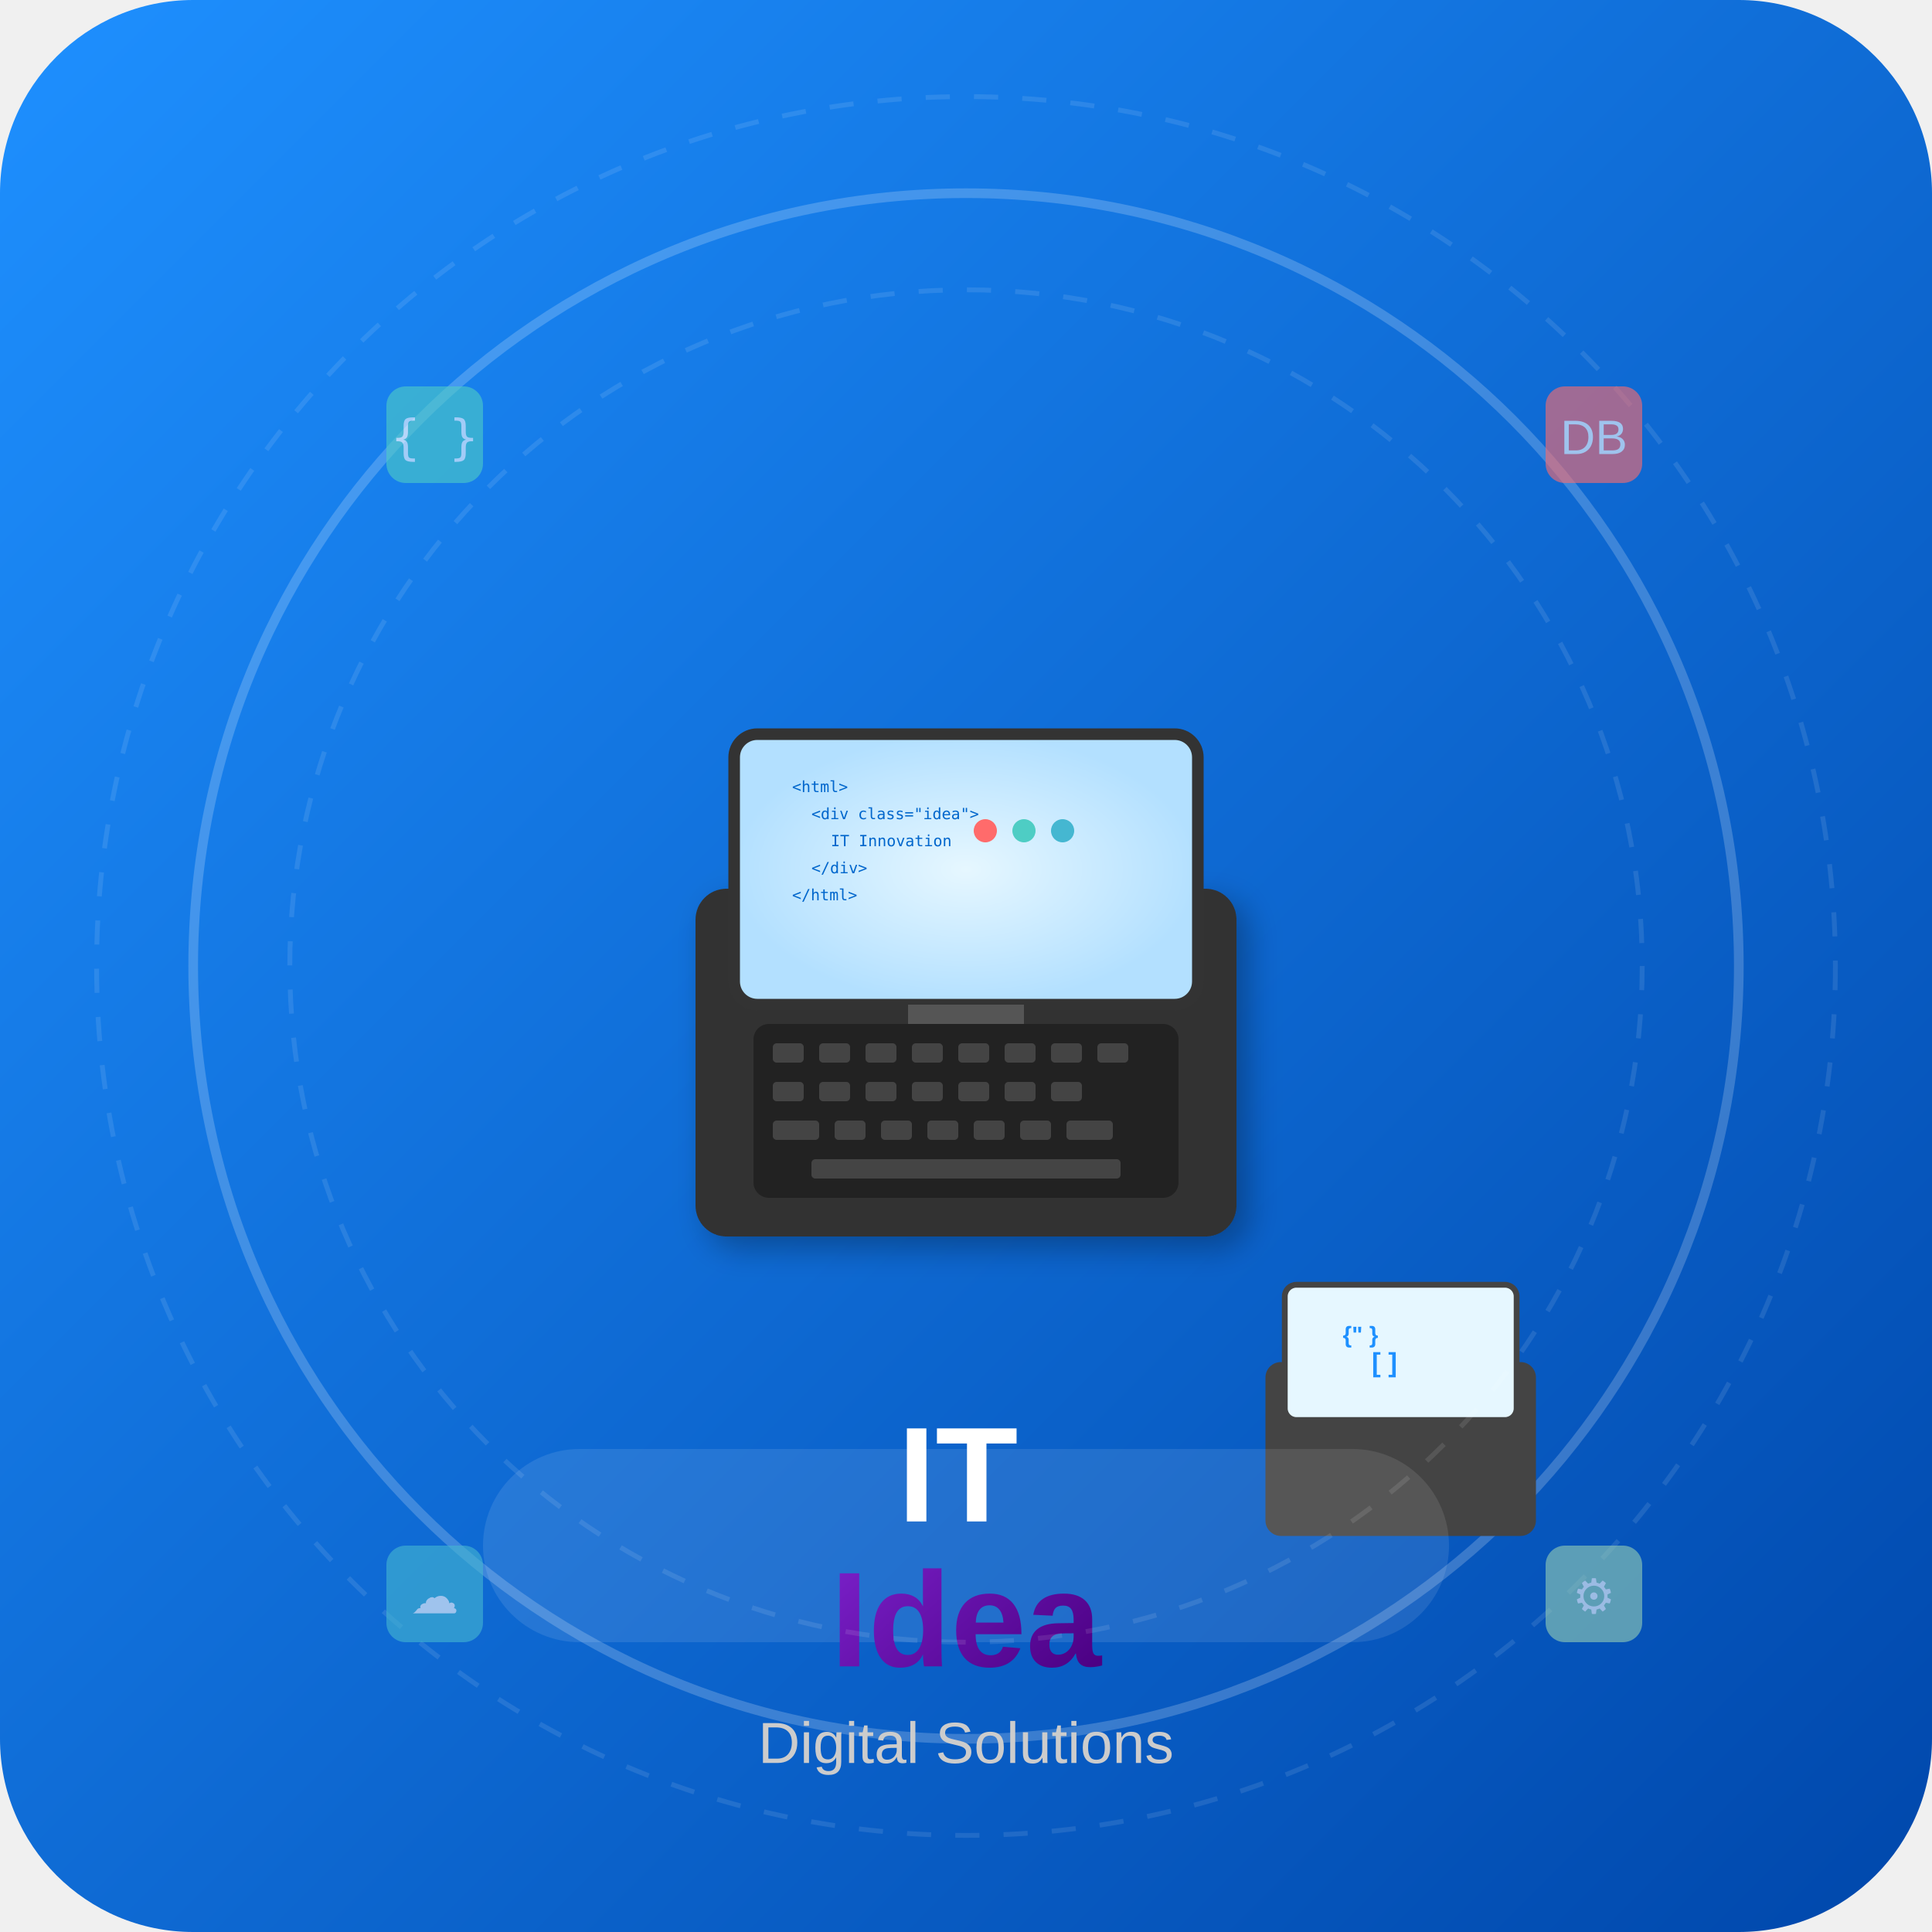
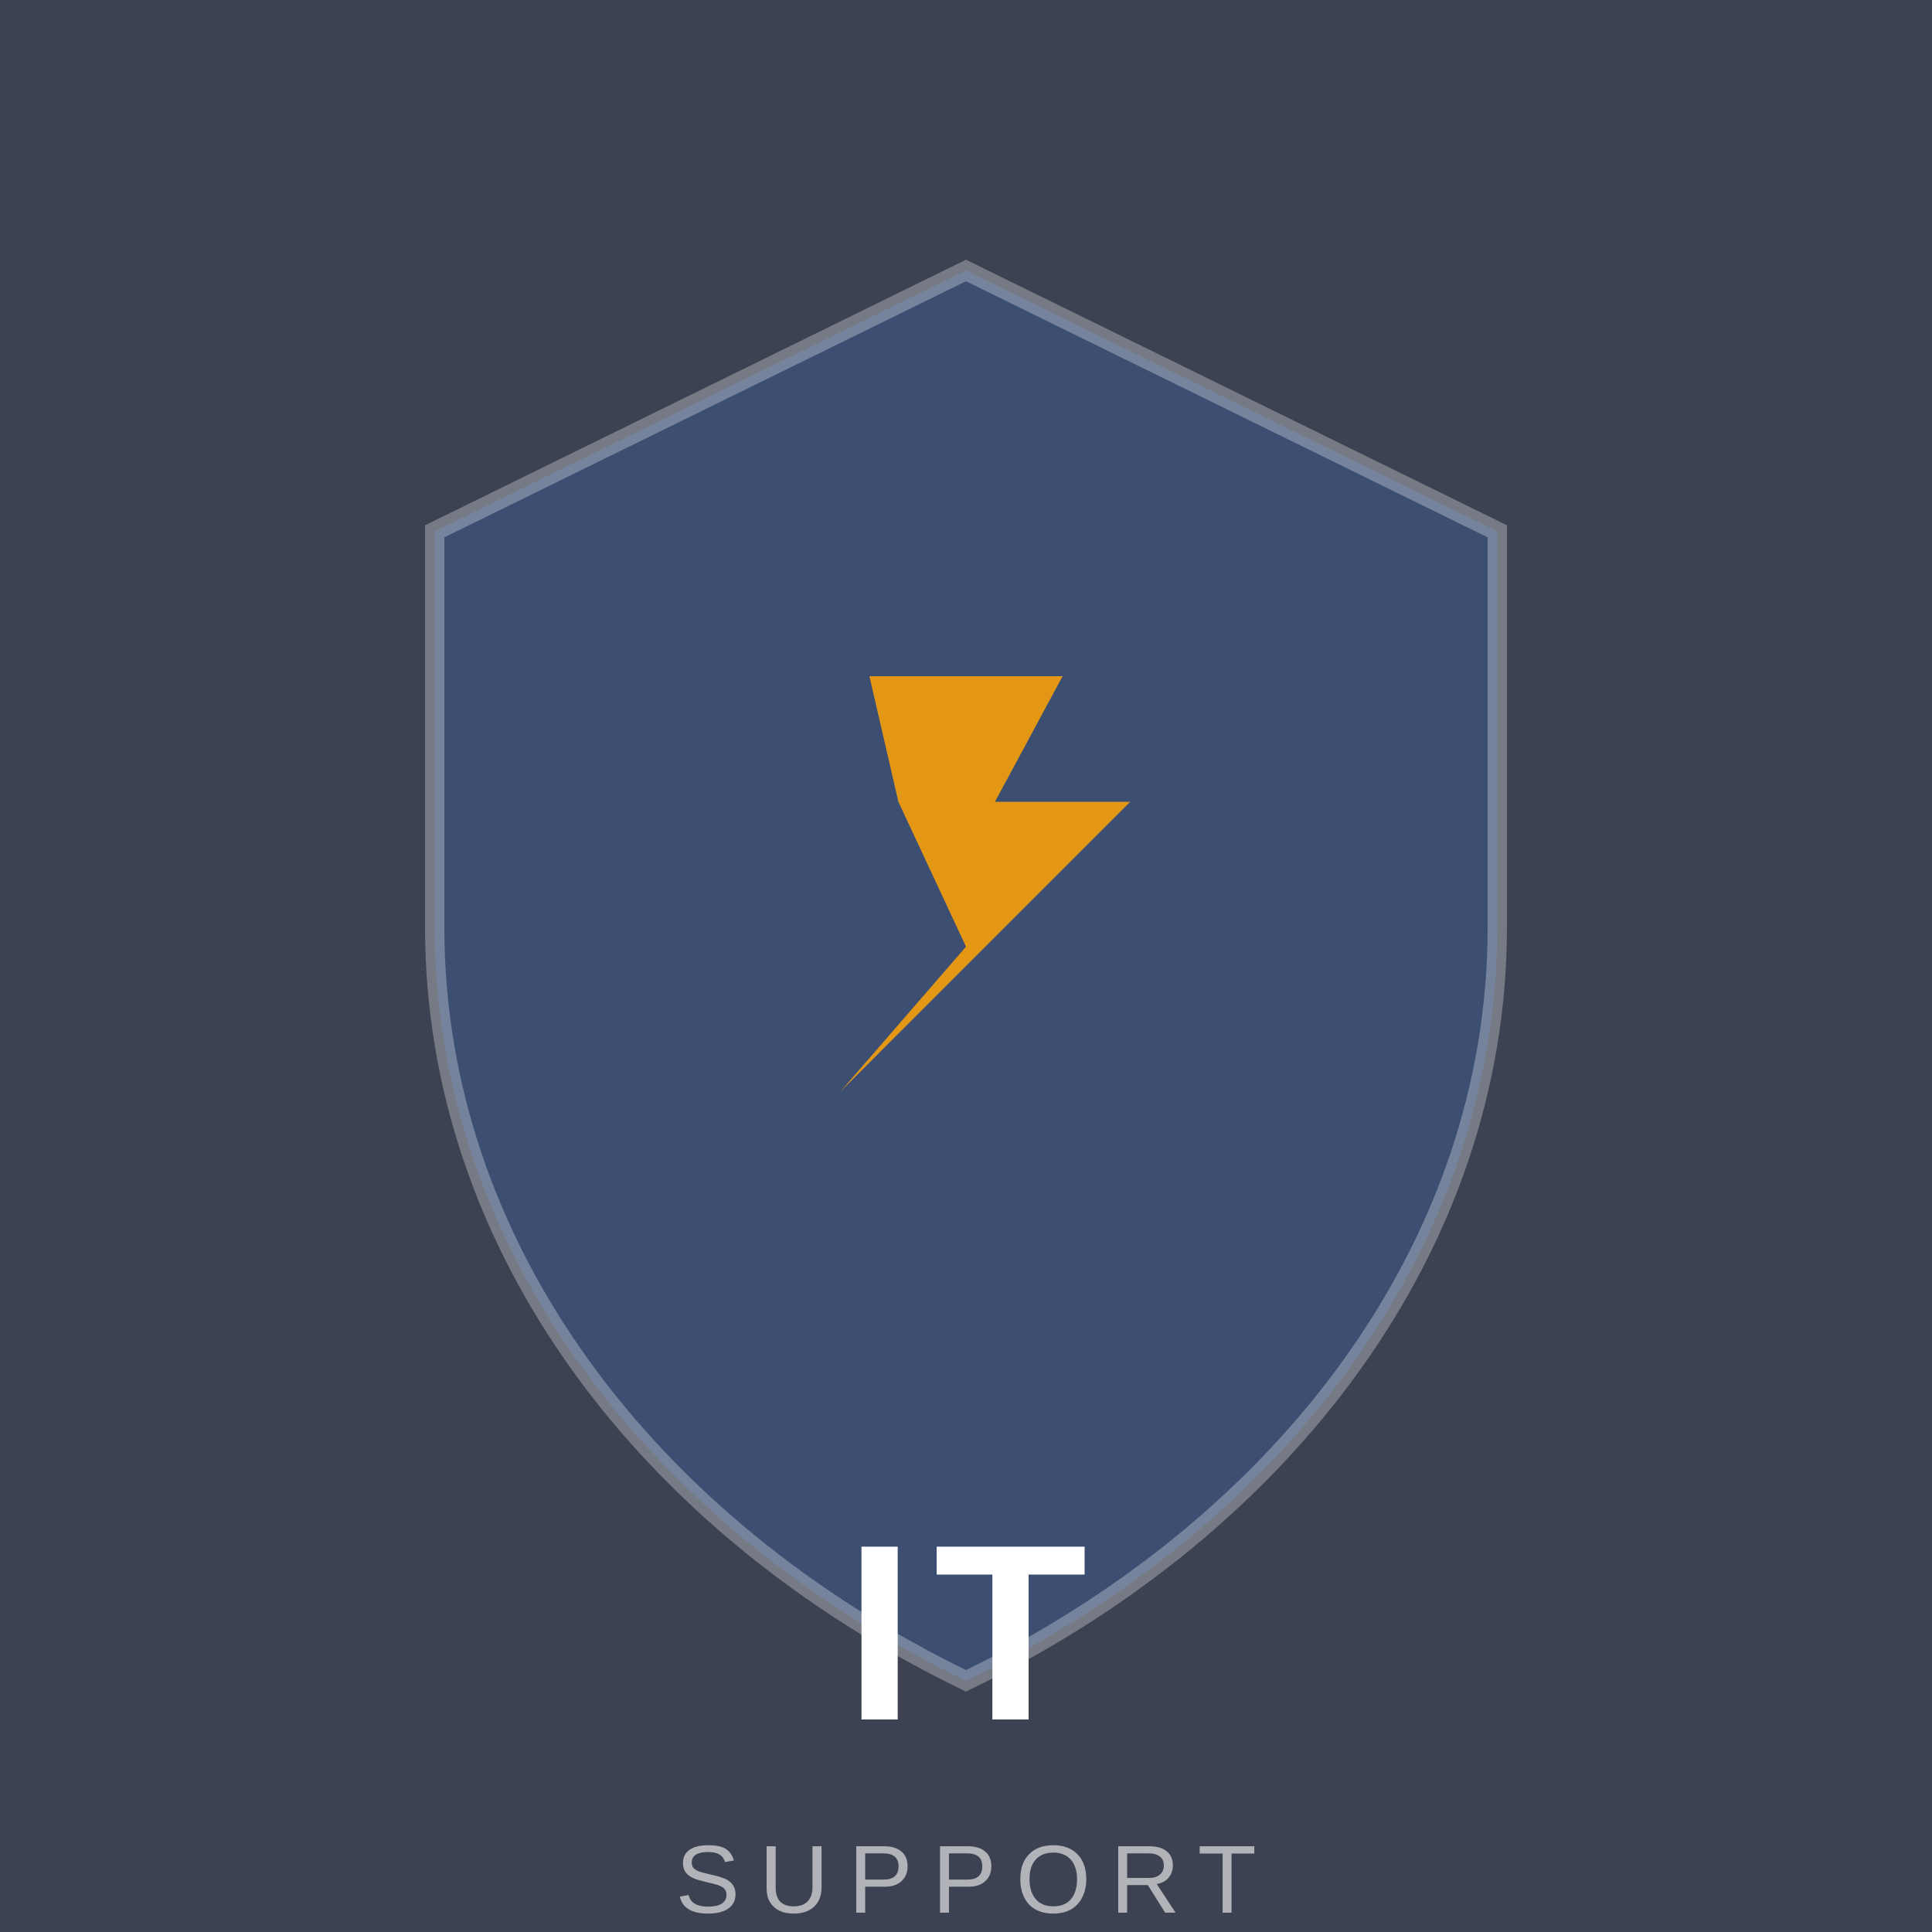
- <svg xmlns="http://www.w3.org/2000/svg" width="400" height="400" viewBox="0 0 400 400">
+ <svg xmlns="http://www.w3.org/2000/svg" width="200" height="200" viewBox="0 0 200 200" fill="none">
  <defs>
-     <linearGradient id="blueGradient" x1="0%" y1="0%" x2="100%" y2="100%">
-       <stop offset="0%" stop-color="#1E90FF" />
-       <stop offset="100%" stop-color="#0047AB" />
-     </linearGradient>
-     <linearGradient id="purpleGradient" x1="0%" y1="0%" x2="100%" y2="100%">
-       <stop offset="0%" stop-color="#8A2BE2" />
-       <stop offset="100%" stop-color="#4B0082" />
-     </linearGradient>
-     <radialGradient id="screenGradient" cx="50%" cy="50%" r="50%">
-       <stop offset="0%" stop-color="#E6F7FF" />
-       <stop offset="100%" stop-color="#B3E0FF" />
-     </radialGradient>
-     <filter id="shadow" x="-20%" y="-20%" width="140%" height="140%">
-       <feDropShadow dx="3" dy="3" stdDeviation="4" flood-color="#000000" flood-opacity="0.3" />
-     </filter>
-     <filter id="glow">
-       <feGaussianBlur stdDeviation="2" result="blur" />
+     <filter id="glass">
+       <feGaussianBlur in="SourceAlpha" stdDeviation="2" />
      <feMerge>
-         <feMergeNode in="blur" />
        <feMergeNode in="SourceGraphic" />
      </feMerge>
    </filter>
+     <linearGradient id="glassGradient" x1="0" y1="0" x2="200" y2="200">
+       <stop offset="0%" stop-color="rgba(59,130,246,0.2)" />
+       <stop offset="100%" stop-color="rgba(37,99,235,0.1)" />
+     </linearGradient>
  </defs>
-   <rect width="400" height="400" fill="url(#blueGradient)" rx="40" />
-   <circle cx="200" cy="200" r="160" fill="none" stroke="white" stroke-width="2" opacity="0.2" />
-   <g transform="translate(120, 120) scale(0.8)">
-     <rect x="30" y="80" width="140" height="90" rx="8" fill="#333333" filter="url(#shadow)" />
-     <rect x="40" y="40" width="120" height="70" rx="6" fill="url(#screenGradient)" />
-     <rect x="40" y="40" width="120" height="70" rx="6" fill="none" stroke="#333333" stroke-width="3" />
-     <rect x="45" y="115" width="110" height="45" rx="4" fill="#222222" />
-     <g fill="#444444">
-       <rect x="50" y="120" width="8" height="5" rx="1" />
-       <rect x="62" y="120" width="8" height="5" rx="1" />
-       <rect x="74" y="120" width="8" height="5" rx="1" />
-       <rect x="86" y="120" width="8" height="5" rx="1" />
-       <rect x="98" y="120" width="8" height="5" rx="1" />
-       <rect x="110" y="120" width="8" height="5" rx="1" />
-       <rect x="122" y="120" width="8" height="5" rx="1" />
-       <rect x="134" y="120" width="8" height="5" rx="1" />
-       <rect x="50" y="130" width="8" height="5" rx="1" />
-       <rect x="62" y="130" width="8" height="5" rx="1" />
-       <rect x="74" y="130" width="8" height="5" rx="1" />
-       <rect x="86" y="130" width="8" height="5" rx="1" />
-       <rect x="98" y="130" width="8" height="5" rx="1" />
-       <rect x="110" y="130" width="8" height="5" rx="1" />
-       <rect x="122" y="130" width="8" height="5" rx="1" />
-       <rect x="50" y="140" width="12" height="5" rx="1" />
-       <rect x="66" y="140" width="8" height="5" rx="1" />
-       <rect x="78" y="140" width="8" height="5" rx="1" />
-       <rect x="90" y="140" width="8" height="5" rx="1" />
-       <rect x="102" y="140" width="8" height="5" rx="1" />
-       <rect x="114" y="140" width="8" height="5" rx="1" />
-       <rect x="126" y="140" width="12" height="5" rx="1" />
-       <rect x="60" y="150" width="80" height="5" rx="1" />
-     </g>
-     <rect x="85" y="110" width="30" height="5" fill="#555555" />
-     <g font-family="Monospace" font-size="4" fill="#0066CC">
-       <text x="55" y="55">&lt;html&gt;</text>
-       <text x="60" y="62">&lt;div class="idea"&gt;</text>
-       <text x="65" y="69">IT Innovation</text>
-       <text x="60" y="76">&lt;/div&gt;</text>
-       <text x="55" y="83">&lt;/html&gt;</text>
-     </g>
-     <circle cx="105" cy="65" r="3" fill="#FF6B6B" />
-     <circle cx="115" cy="65" r="3" fill="#4ECDC4" />
-     <circle cx="125" cy="65" r="3" fill="#45B7D1" />
-   </g>
-   <g transform="translate(250, 250) scale(0.4)">
-     <rect x="30" y="80" width="140" height="90" rx="8" fill="#444444" />
-     <rect x="40" y="40" width="120" height="70" rx="6" fill="#E6F7FF" />
-     <rect x="40" y="40" width="120" height="70" rx="6" fill="none" stroke="#444444" stroke-width="3" />
-     <g fill="#1E90FF" font-family="Arial" font-weight="bold">
-       <text x="70" y="70" font-size="12">{" }</text>
-       <text x="85" y="85" font-size="14">[ ]</text>
-     </g>
-   </g>
-   <g transform="translate(200, 320)">
-     <rect x="-100" y="-20" width="200" height="40" rx="20" fill="rgba(255,255,255,0.1)" />
-     <text text-anchor="middle" font-family="Arial, sans-serif" font-weight="bold">
-       <tspan x="0" y="-5" font-size="28" fill="white" filter="url(#glow)">IT</tspan>
-       <tspan x="0" y="25" font-size="28" fill="url(#purpleGradient)">Idea</tspan>
+   <rect width="200" height="200" fill="url(#bgGradient)" />
+   <rect width="200" height="200" fill="rgba(15,23,42,0.8)" />
+   <path d="M100 28 L155 55 L155 96 C155 129 133 158 100 174 C67 158 45 129 45 96 L45 55 L100 28Z" fill="url(#glassGradient)" stroke="rgba(255,255,255,0.3)" stroke-width="2" style="backdrop-filter: blur(5px)" />
+   <polygon points="90,70 110,70 103,83 117,83 87,113 100,98 93,83 90,70" fill="#F59E0B" opacity="0.9" />
+   <text x="100" y="178" text-anchor="middle" font-family="'Poppins', 'Segoe UI', 'Arial', sans-serif" font-size="26" font-weight="800" fill="white" letter-spacing="2">
+         IT
    </text>
-     <text x="0" y="45" text-anchor="middle" font-family="Arial, sans-serif" font-size="12" fill="#CCCCCC">
-             Digital Solutions
-         </text>
-   </g>
-   <circle cx="200" cy="200" r="180" fill="none" stroke="white" stroke-width="1" stroke-dasharray="5,5" opacity="0.1" />
-   <circle cx="200" cy="200" r="140" fill="none" stroke="white" stroke-width="1" stroke-dasharray="5,5" opacity="0.1" />
-   <g opacity="0.6">
-     <g transform="translate(80, 80)">
-       <rect width="20" height="20" rx="4" fill="#4ECDC4" />
-       <text x="10" y="14" text-anchor="middle" font-family="Monospace" font-size="10" fill="white">{ }</text>
-     </g>
-     <g transform="translate(320, 80)">
-       <rect width="20" height="20" rx="4" fill="#FF6B6B" />
-       <text x="10" y="14" text-anchor="middle" font-family="Arial" font-size="10" fill="white">DB</text>
-     </g>
-     <g transform="translate(80, 320)">
-       <rect width="20" height="20" rx="4" fill="#45B7D1" />
-       <text x="10" y="14" text-anchor="middle" font-family="Arial" font-size="10" fill="white">☁</text>
-     </g>
-     <g transform="translate(320, 320)">
-       <rect width="20" height="20" rx="4" fill="#96CEB4" />
-       <text x="10" y="14" text-anchor="middle" font-family="Arial" font-size="10" fill="white">⚙</text>
-     </g>
-   </g>
+   <text x="100" y="198" text-anchor="middle" font-family="'Poppins', 'Segoe UI', 'Arial', sans-serif" font-size="10" font-weight="400" fill="rgba(255,255,255,0.6)" letter-spacing="2">
+         SUPPORT
+     </text>
</svg>
